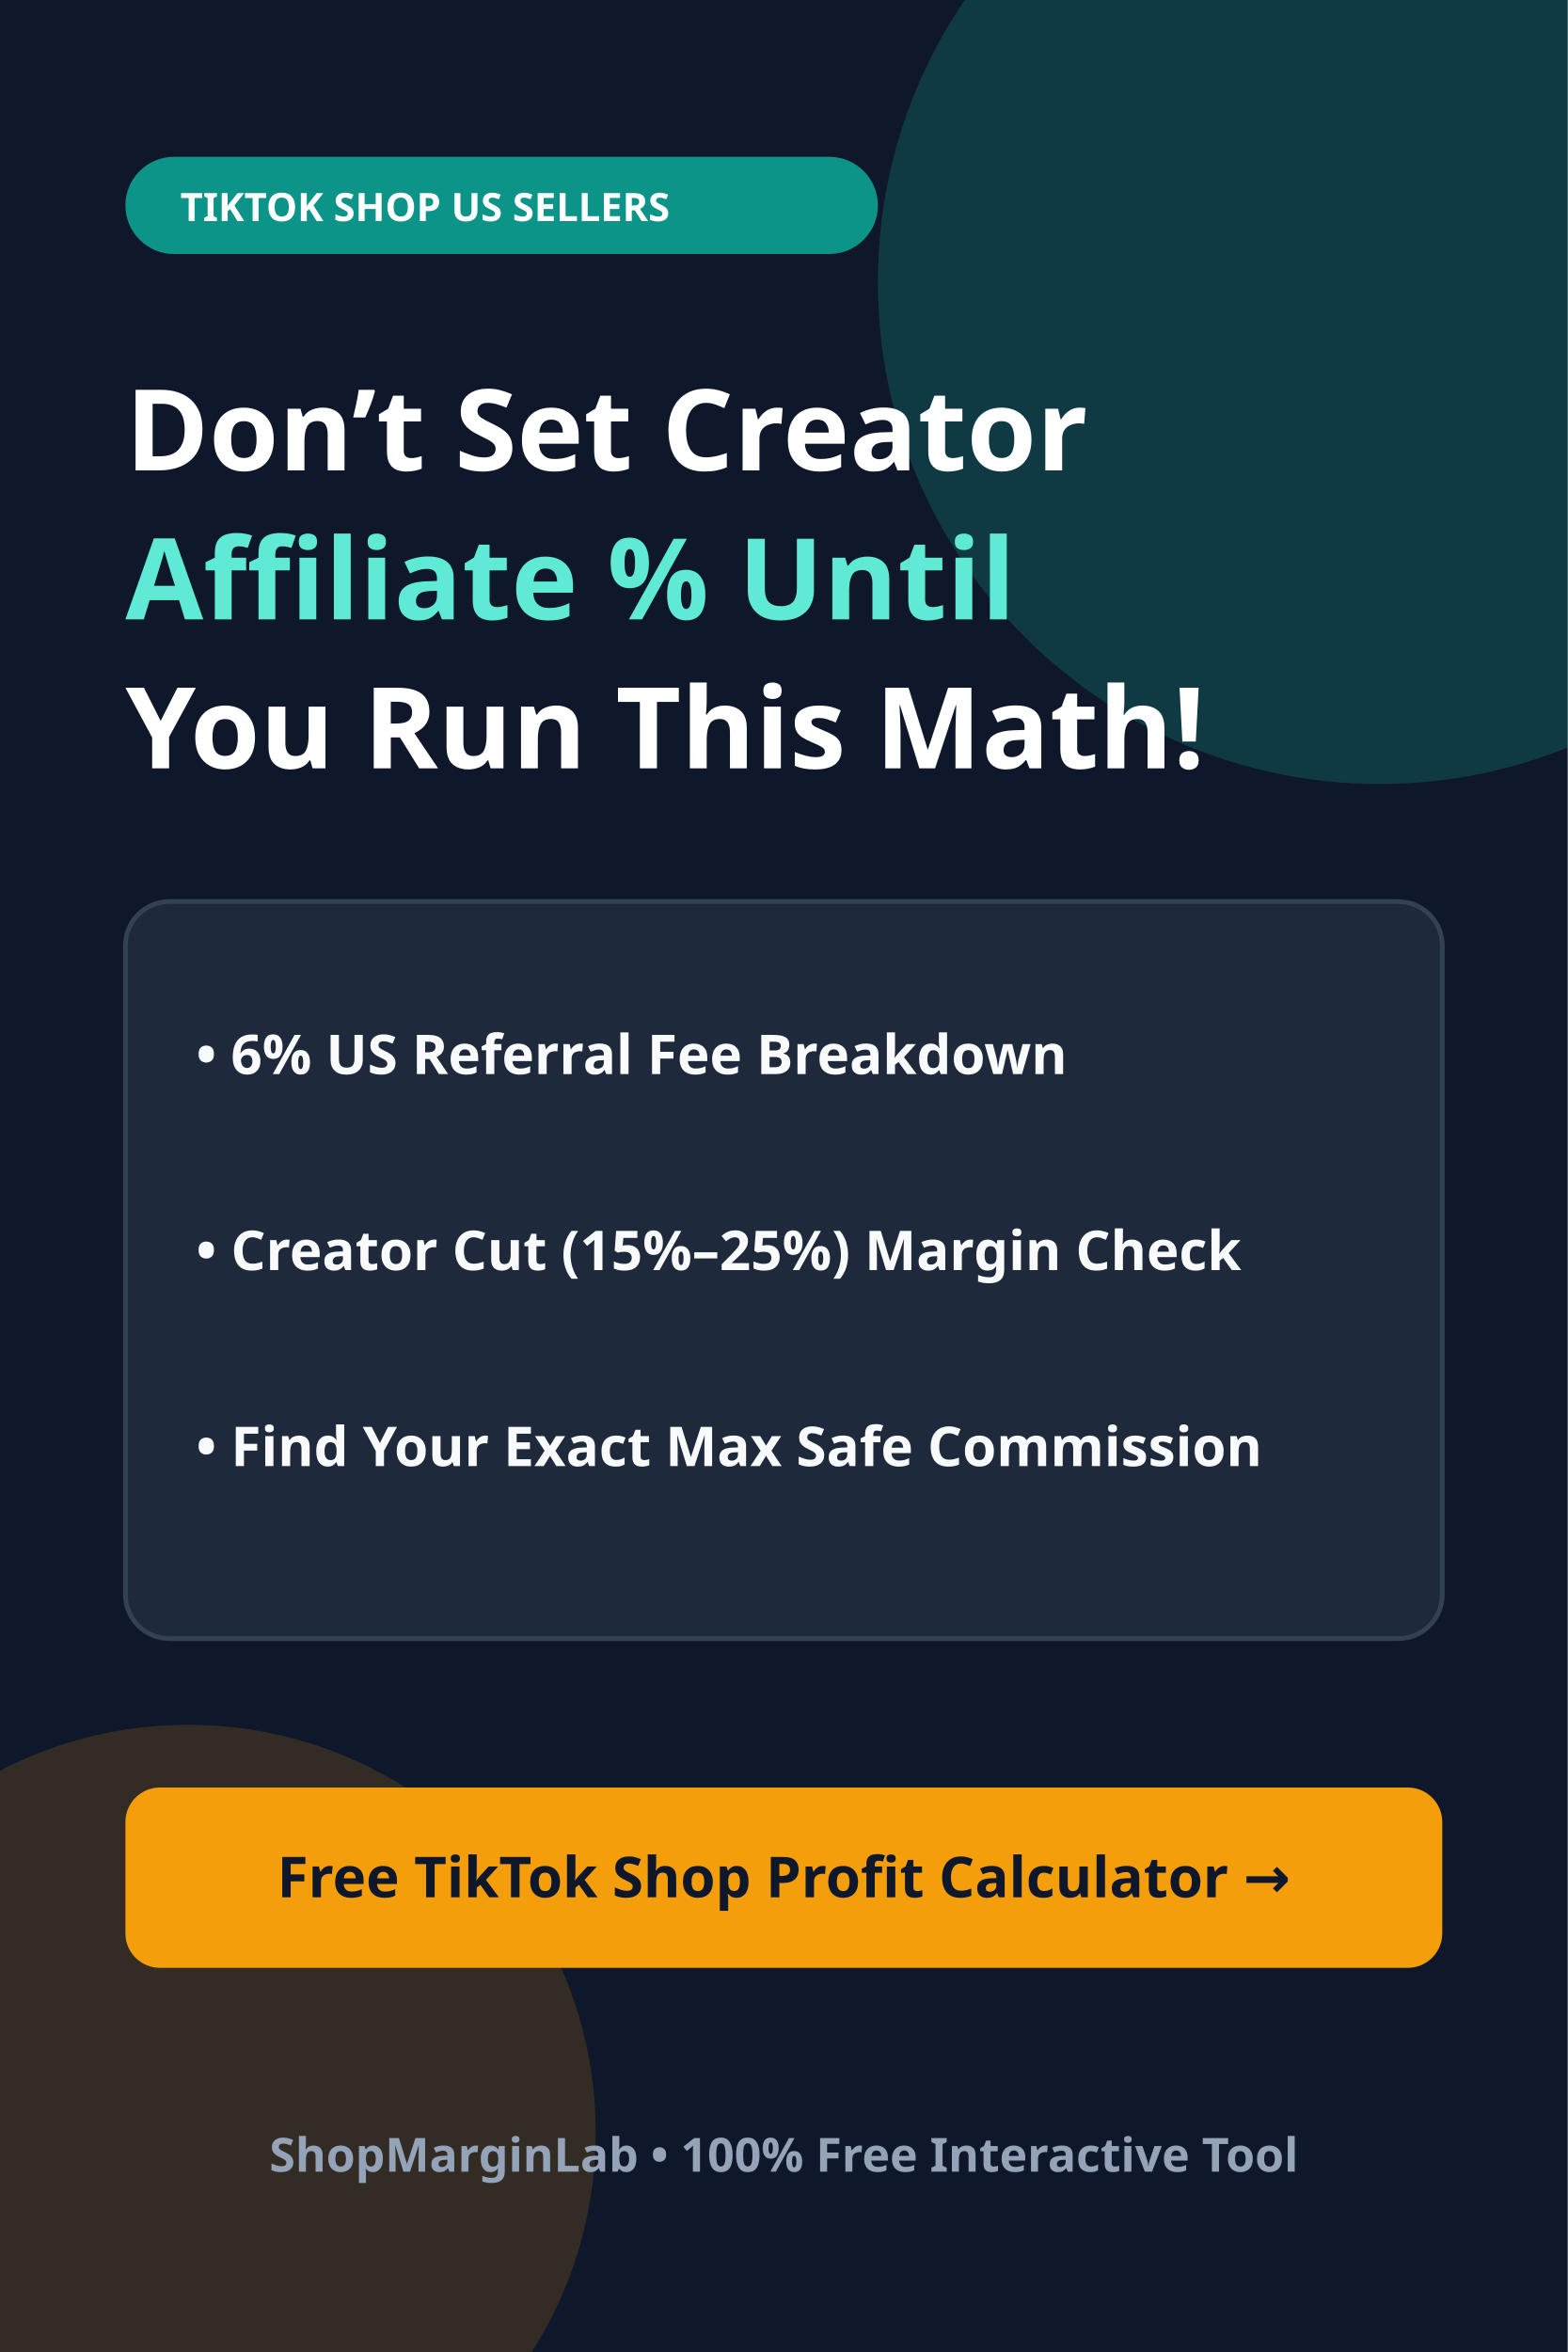
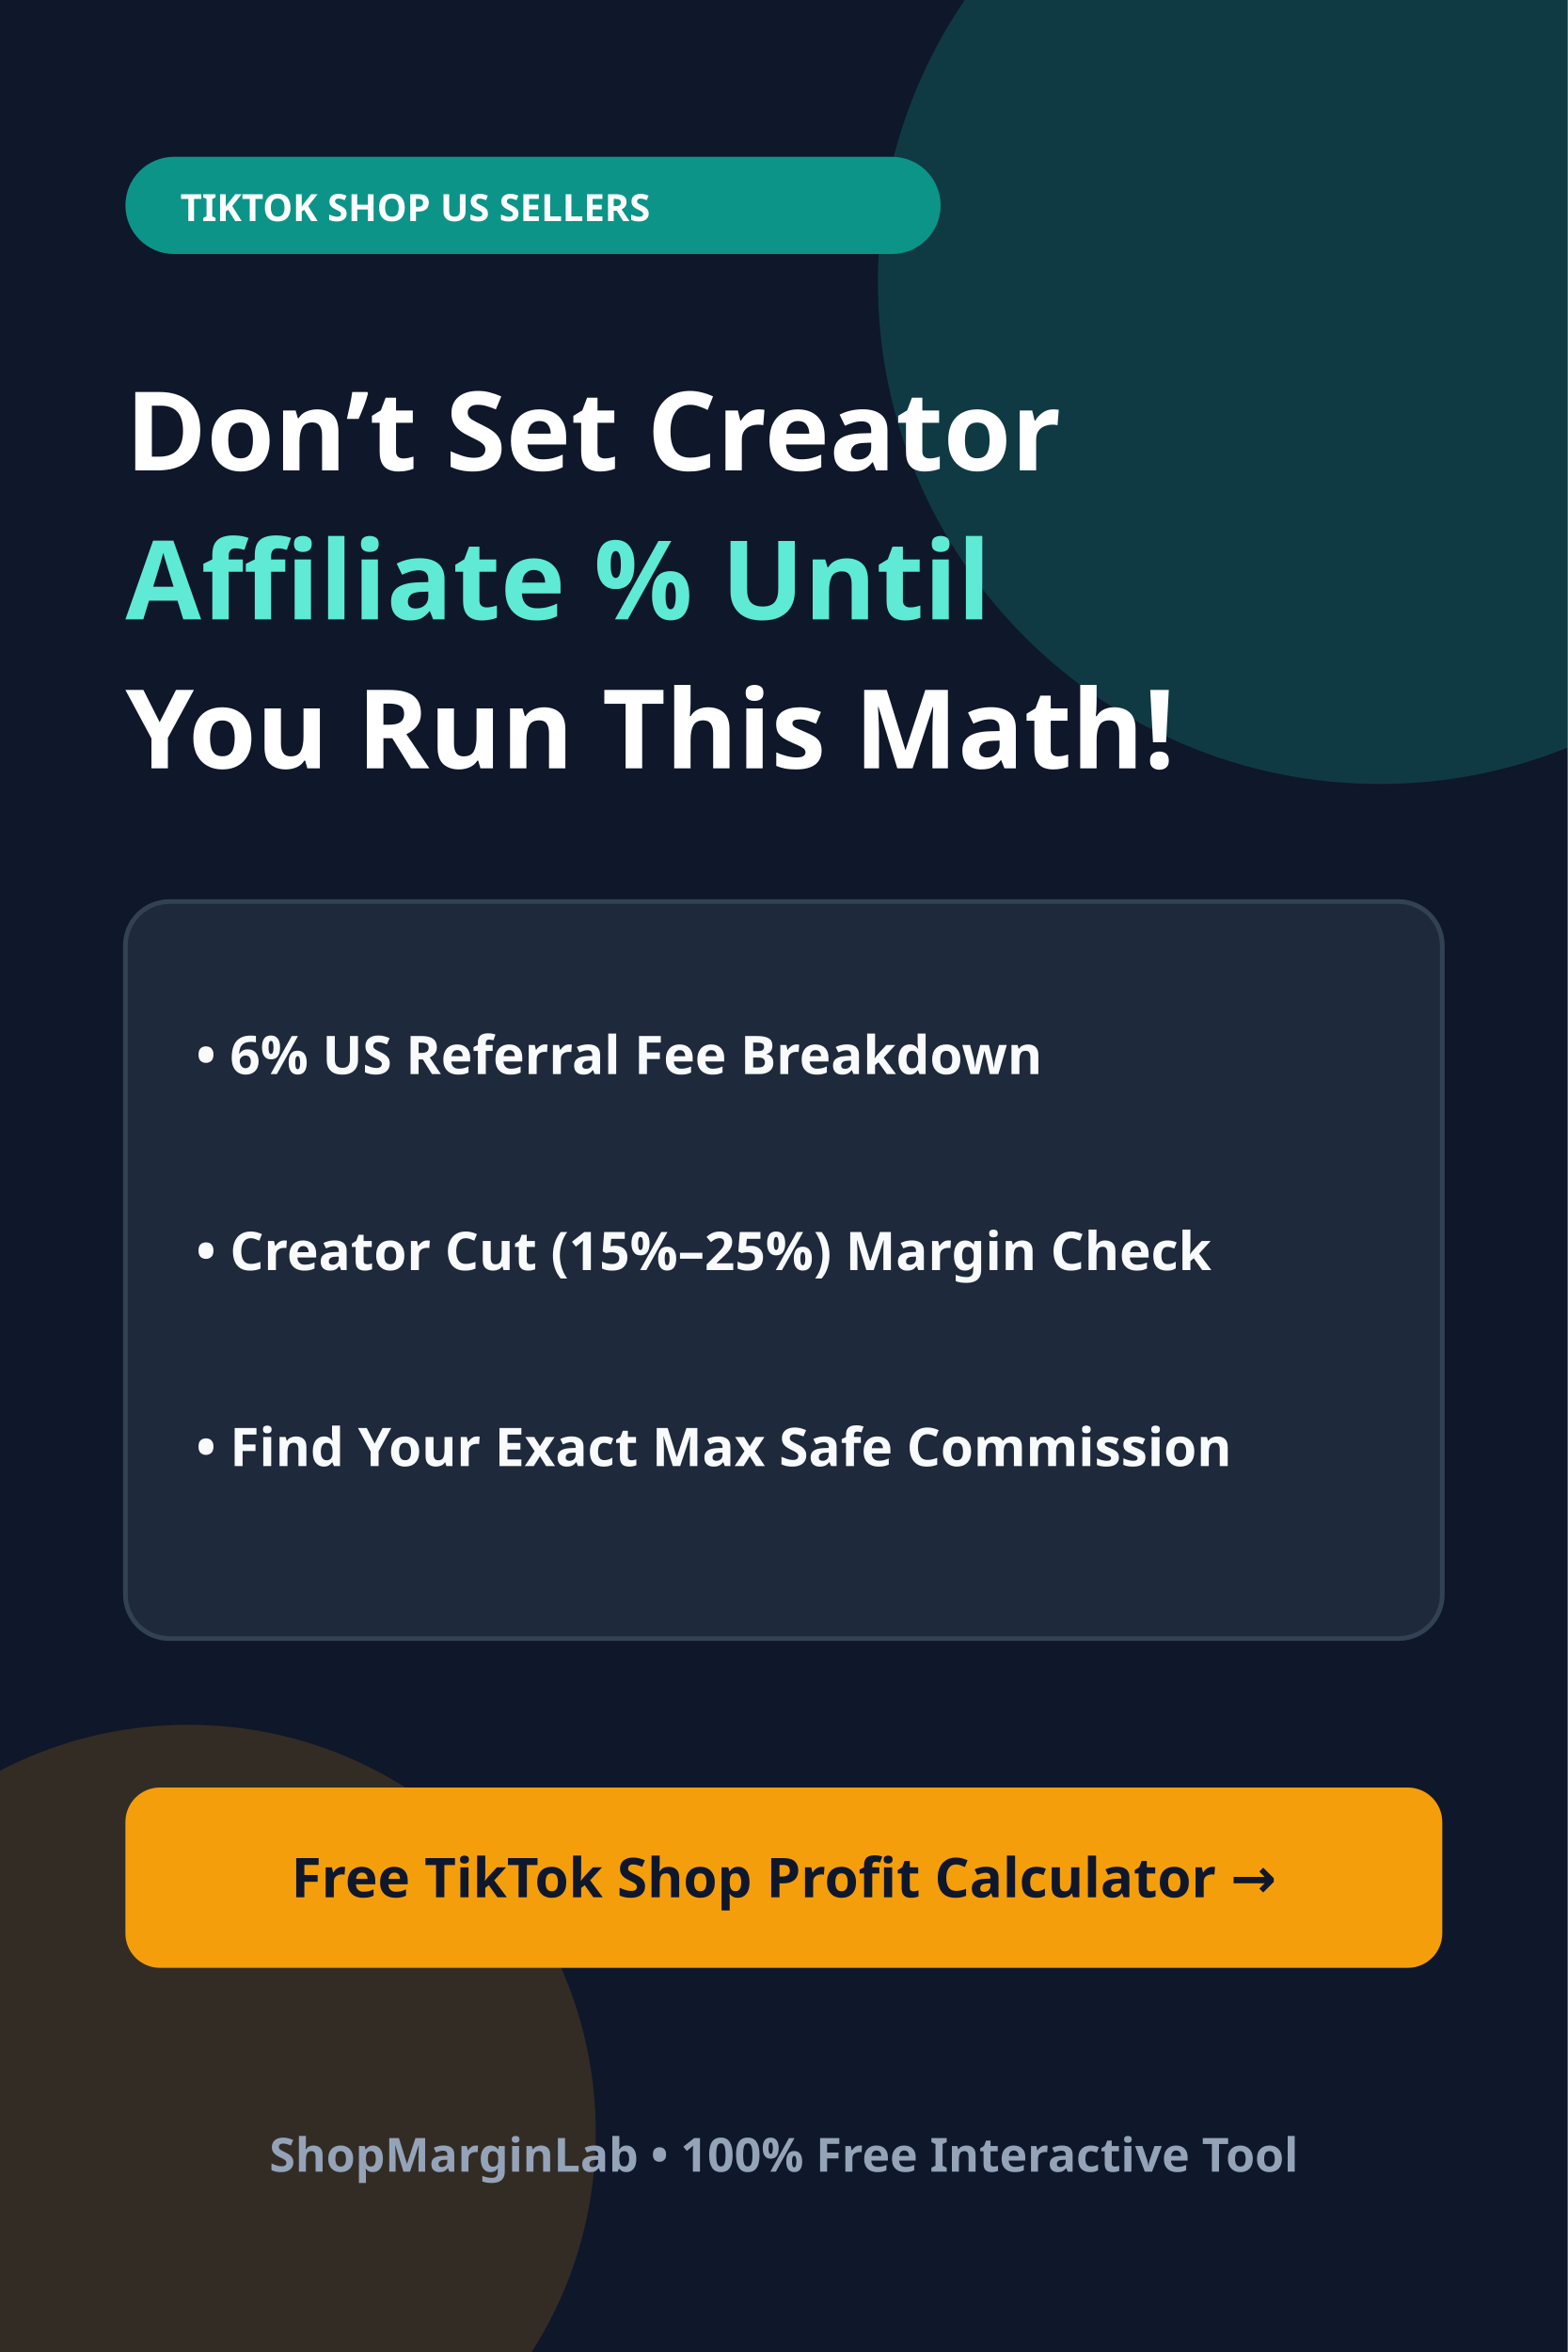
<svg xmlns="http://www.w3.org/2000/svg" width="1000" height="1500" viewBox="0 0 1000 1500">
  <rect width="1000" height="1500" fill="#0f172a" />
  <circle cx="880" cy="180" r="320" fill="#0d9488" opacity="0.28" />
  <circle cx="120" cy="1360" r="260" fill="#f59e0b" opacity="0.16" />
-   <rect x="80" y="100" width="480" height="62" rx="31" fill="#0d9488" />
-   <text x="115" y="141" font-family="system-ui, sans-serif" font-size="25" font-weight="800" fill="#ffffff">TIKTOK SHOP US SELLERS</text>
-   <text x="80" y="300" font-family="system-ui, sans-serif" font-size="72" font-weight="800" fill="#ffffff">Don’t Set Creator</text>
-   <text x="80" y="395" font-family="system-ui, sans-serif" font-size="72" font-weight="800" fill="#5eead4">Affiliate % Until</text>
-   <text x="80" y="490" font-family="system-ui, sans-serif" font-size="72" font-weight="800" fill="#ffffff">You Run This Math!</text>
+   <rect x="80" y="100" width="520" height="62" rx="31" fill="#0d9488" />
+   <text x="115" y="141" font-family="system-ui, sans-serif" font-size="24" font-weight="800" fill="#ffffff">TIKTOK SHOP US SELLERS</text>
+   <text x="80" y="300" font-family="system-ui, sans-serif" font-size="70" font-weight="800" fill="#ffffff">Don’t Set Creator</text>
+   <text x="80" y="395" font-family="system-ui, sans-serif" font-size="70" font-weight="800" fill="#5eead4">Affiliate % Until</text>
+   <text x="80" y="490" font-family="system-ui, sans-serif" font-size="70" font-weight="800" fill="#ffffff">You Run This Math!</text>
  <rect x="80" y="575" width="840" height="470" rx="28" fill="#1e293b" stroke="#334155" stroke-width="3" />
-   <text x="125" y="685" font-family="system-ui, sans-serif" font-size="35" font-weight="600" fill="#f8fafc">• 6% US Referral Fee Breakdown</text>
-   <text x="125" y="810" font-family="system-ui, sans-serif" font-size="35" font-weight="600" fill="#f8fafc">• Creator Cut (15%–25%) Margin Check</text>
-   <text x="125" y="935" font-family="system-ui, sans-serif" font-size="35" font-weight="600" fill="#f8fafc">• Find Your Exact Max Safe Commission</text>
+   <text x="125" y="685" font-family="system-ui, sans-serif" font-size="34" font-weight="600" fill="#f8fafc">• 6% US Referral Fee Breakdown</text>
+   <text x="125" y="810" font-family="system-ui, sans-serif" font-size="34" font-weight="600" fill="#f8fafc">• Creator Cut (15%–25%) Margin Check</text>
+   <text x="125" y="935" font-family="system-ui, sans-serif" font-size="34" font-weight="600" fill="#f8fafc">• Find Your Exact Max Safe Commission</text>
  <rect x="80" y="1140" width="840" height="115" rx="22" fill="#f59e0b" />
-   <text x="500" y="1210" text-anchor="middle" font-family="system-ui, sans-serif" font-size="36" font-weight="800" fill="#0f172a">Free TikTok Shop Profit Calculator →</text>
+   <text x="500" y="1210" text-anchor="middle" font-family="system-ui, sans-serif" font-size="35" font-weight="800" fill="#0f172a">Free TikTok Shop Profit Calculator →</text>
  <text x="500" y="1385" text-anchor="middle" font-family="system-ui, sans-serif" font-size="30" font-weight="700" fill="#94a3b8">ShopMarginLab • 100% Free Interactive Tool</text>
</svg>
